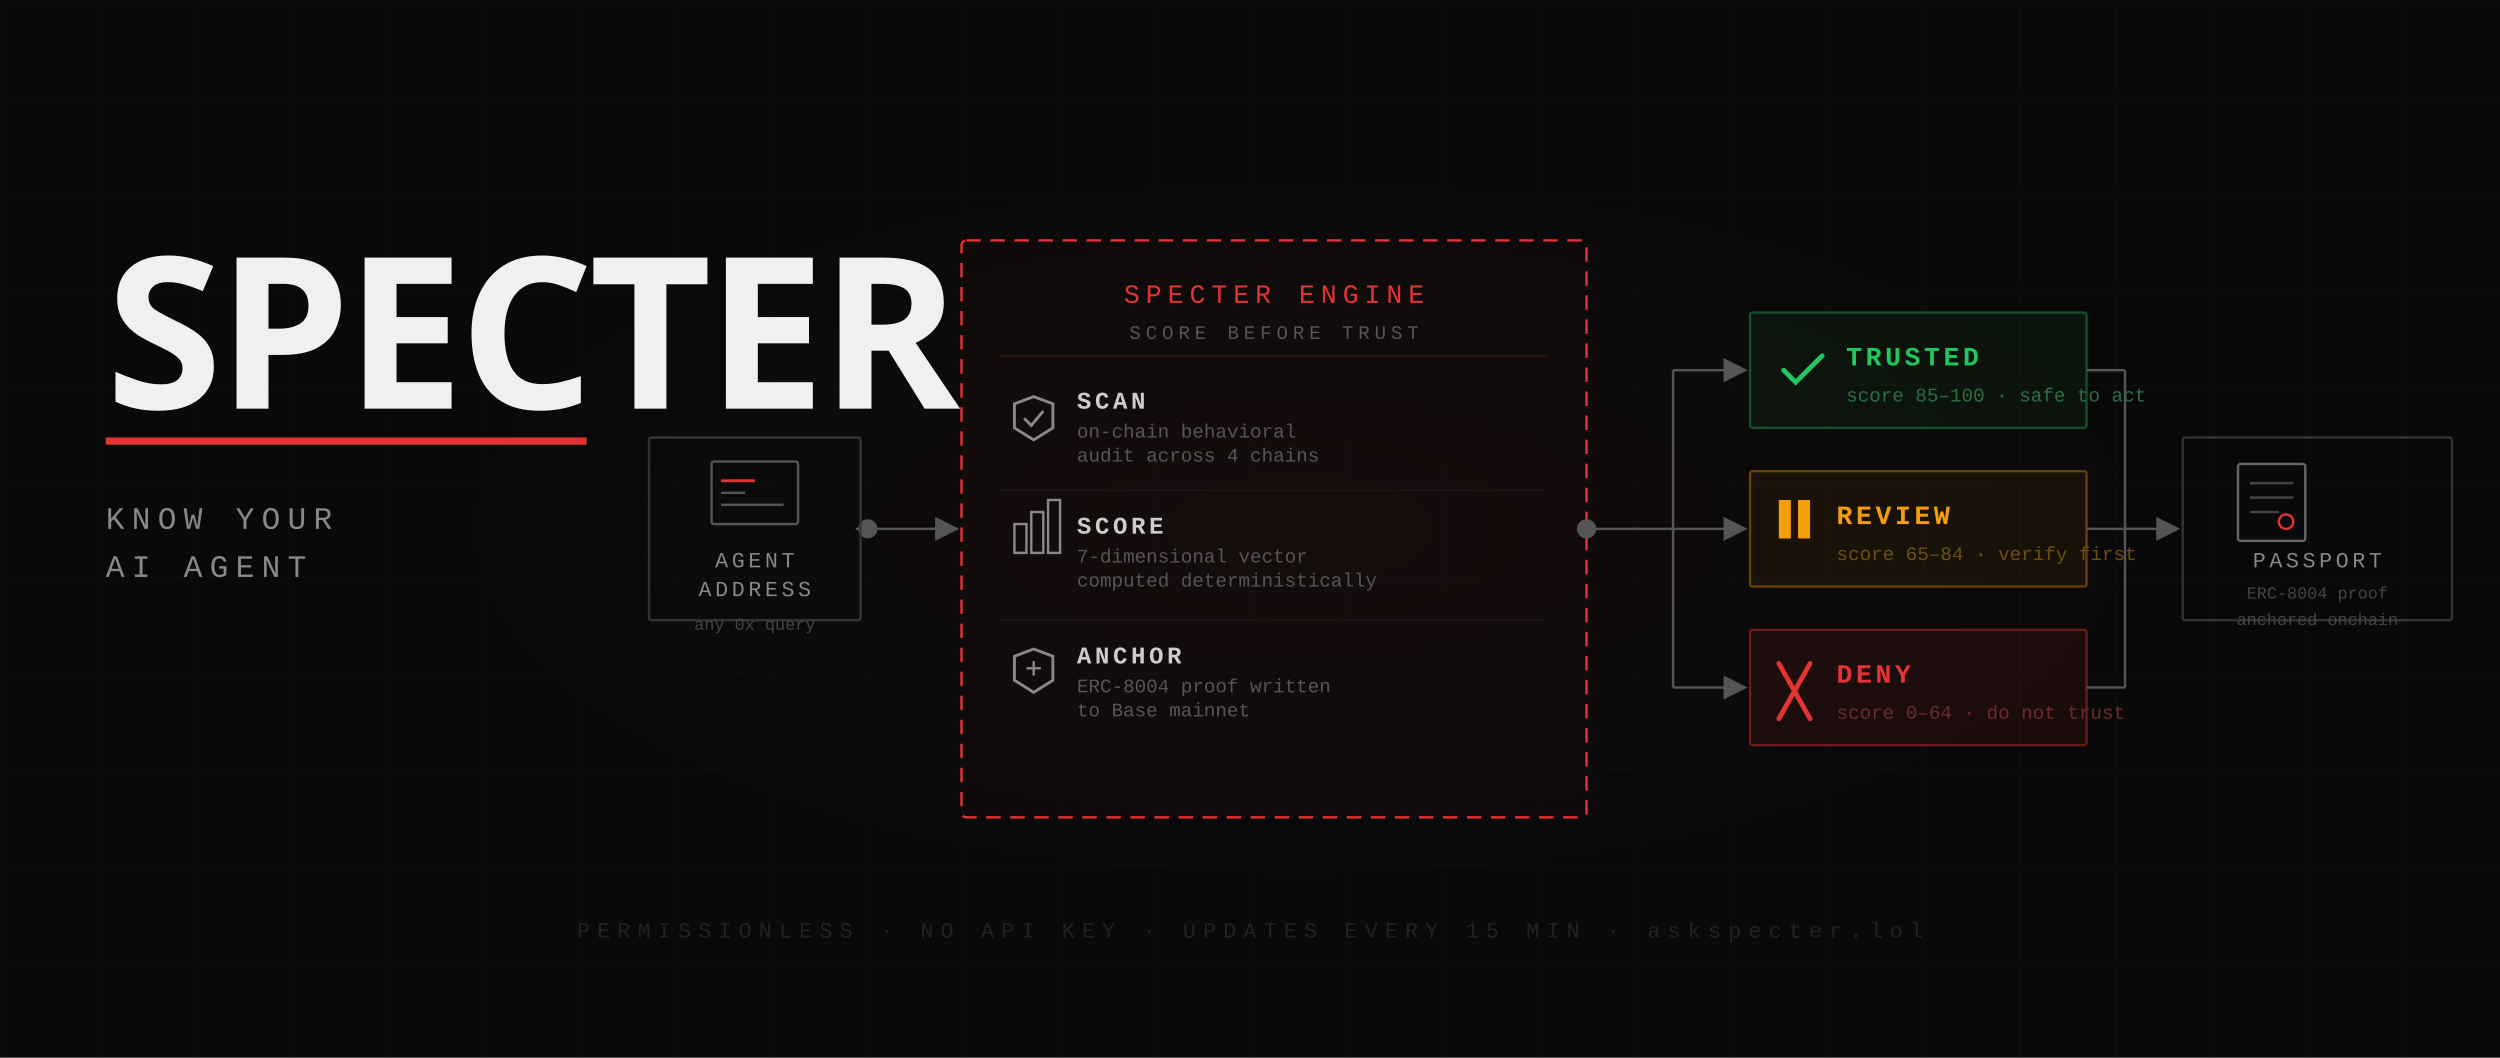
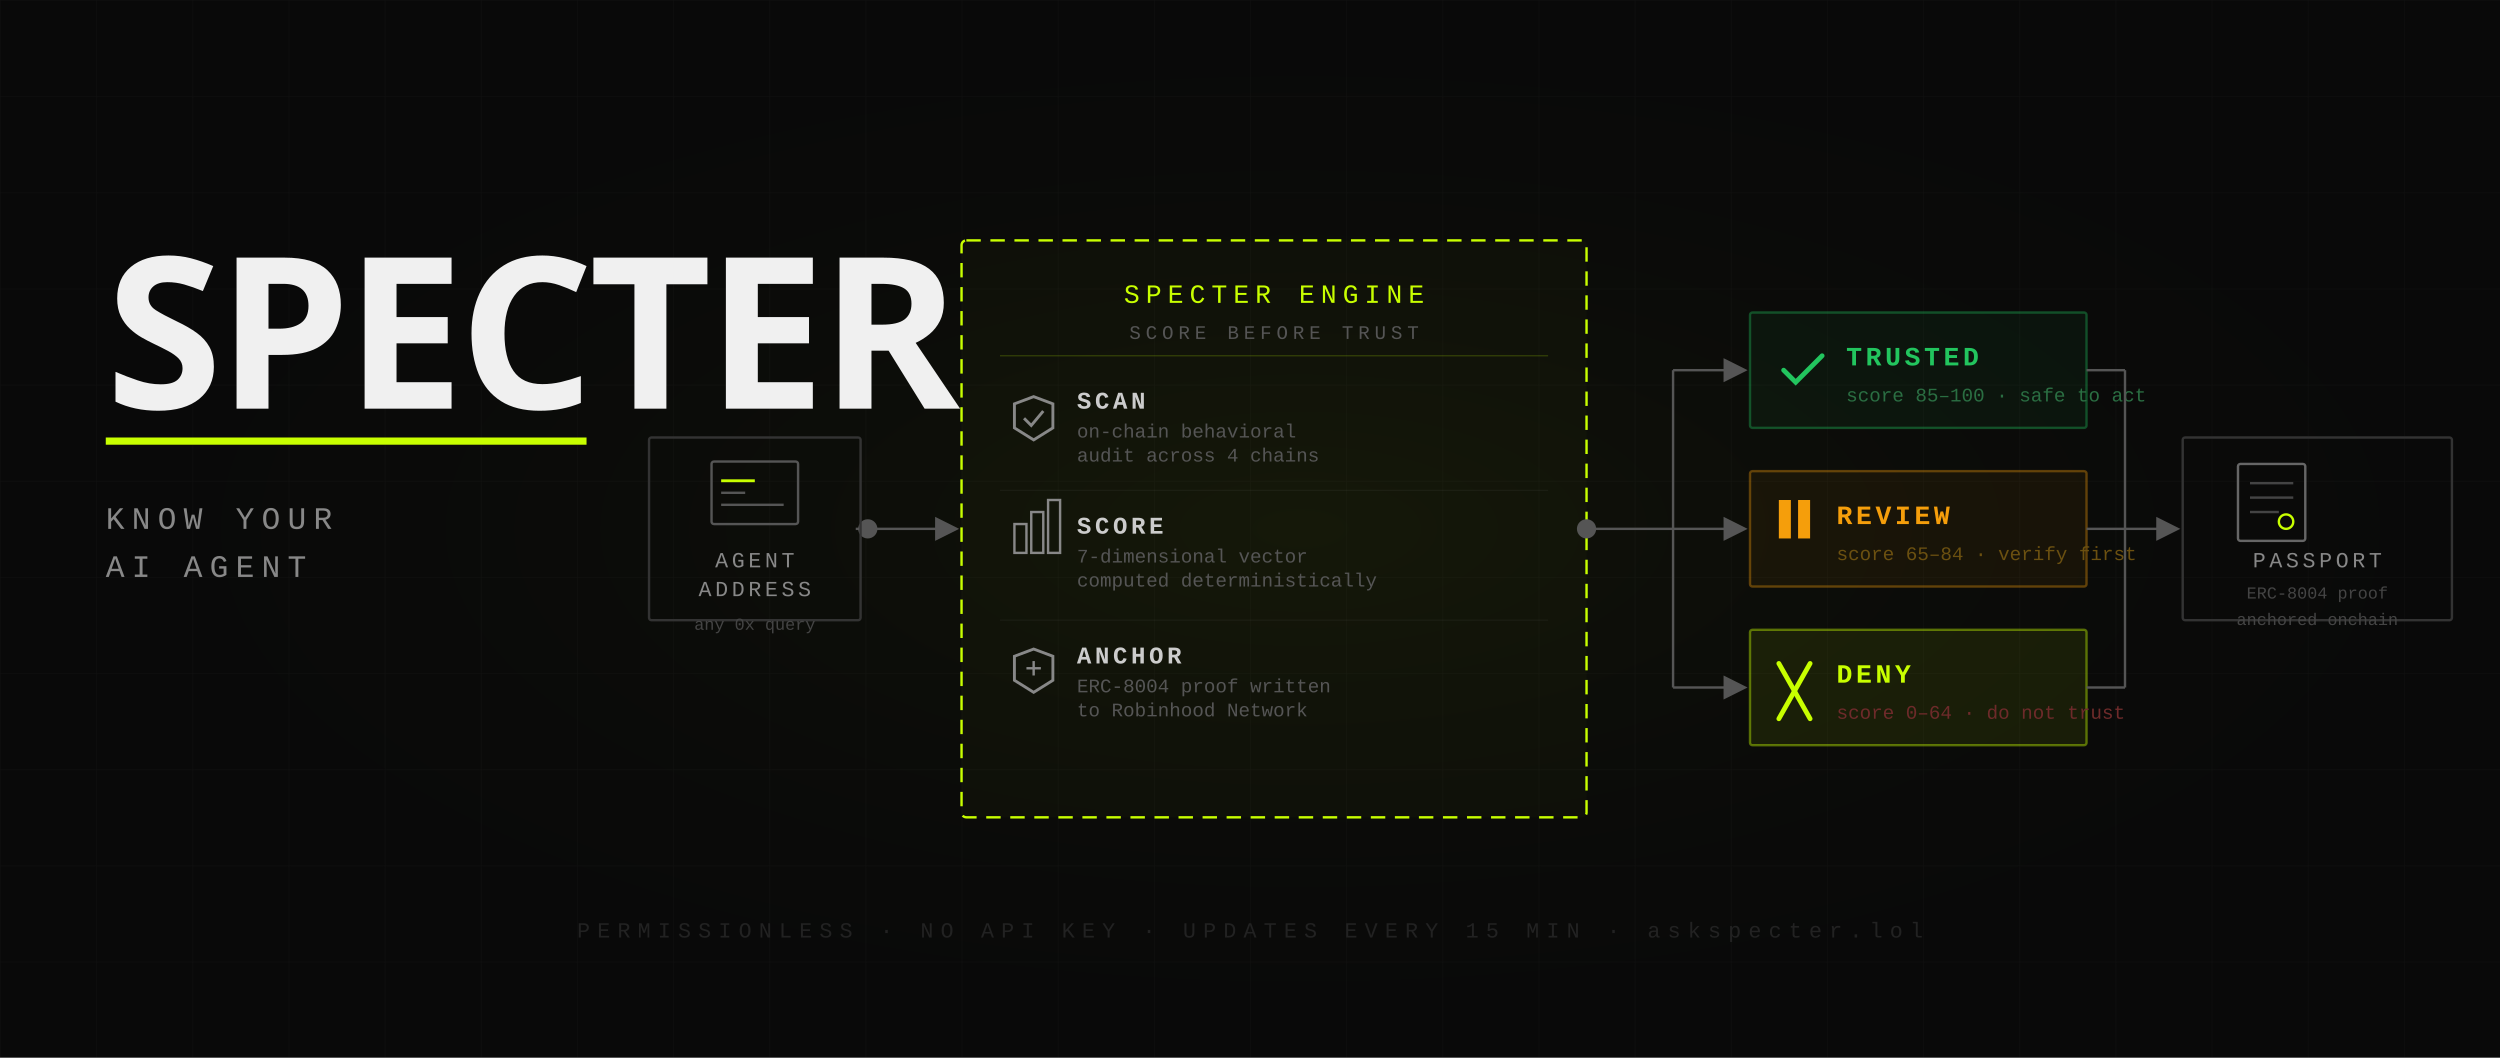
<svg xmlns="http://www.w3.org/2000/svg" width="1040" height="440" viewBox="0 0 1040 440">
  <defs>
    <pattern id="grid" x="0" y="0" width="40" height="40" patternUnits="userSpaceOnUse">
      <path d="M 40 0 L 0 0 0 40" fill="none" stroke="rgba(255,255,255,0.03)" stroke-width="0.5" />
    </pattern>
    <filter id="glow" x="-20%" y="-20%" width="140%" height="140%">
      <feGaussianBlur stdDeviation="2.5" result="blur" />
      <feMerge>
        <feMergeNode in="blur" />
        <feMergeNode in="SourceGraphic" />
      </feMerge>
    </filter>
  </defs>
  <rect width="1040" height="440" fill="#090909" />
  <rect width="1040" height="440" fill="url(#grid)" />
  <radialGradient id="vgn" cx="52%" cy="50%" r="55%">
-     <stop offset="0%" stop-color="rgba(229,51,51,0.04)" />
+     <stop offset="0%" stop-color="rgba(200,255,0,0.04)" />
    <stop offset="100%" stop-color="rgba(0,0,0,0)" />
  </radialGradient>
  <rect width="1040" height="440" fill="url(#vgn)" />
  <text x="44" y="170" font-family="'Arial Black', 'Impact', sans-serif" font-weight="900" font-size="88" letter-spacing="-2" fill="#f0f0f0">SPECTER</text>
-   <rect x="44" y="182" width="200" height="3" fill="#e53333" />
+   <rect x="44" y="182" width="200" height="3" fill="#c8ff00" />
  <text x="44" y="220" font-family="'Courier New', monospace" font-size="13" letter-spacing="3" fill="#888">KNOW YOUR</text>
  <text x="44" y="240" font-family="'Courier New', monospace" font-size="13" letter-spacing="3" fill="#888">AI AGENT</text>
  <line x1="356" y1="220" x2="392" y2="220" stroke="#555" stroke-width="1" />
  <circle cx="361" cy="220" r="4" fill="#555" />
  <polygon points="389,215 399,220 389,225" fill="#555" />
  <rect x="270" y="182" width="88" height="76" rx="1" fill="none" stroke="#333" stroke-width="1" />
  <rect x="296" y="192" width="36" height="26" rx="1" fill="none" stroke="#555" stroke-width="1" />
-   <line x1="300" y1="200" x2="314" y2="200" stroke="#e53333" stroke-width="1.2" />
+   <line x1="300" y1="200" x2="314" y2="200" stroke="#c8ff00" stroke-width="1.2" />
  <line x1="300" y1="205" x2="310" y2="205" stroke="#555" stroke-width="1" />
  <line x1="300" y1="210" x2="326" y2="210" stroke="#555" stroke-width="1" />
  <text x="314" y="236" text-anchor="middle" font-family="'Courier New', monospace" font-size="9" letter-spacing="1.5" fill="#888">AGENT</text>
  <text x="314" y="248" text-anchor="middle" font-family="'Courier New', monospace" font-size="9" letter-spacing="1.5" fill="#888">ADDRESS</text>
  <text x="314" y="262" text-anchor="middle" font-family="'Courier New', monospace" font-size="7" fill="#444">any 0x query</text>
-   <rect x="400" y="100" width="260" height="240" rx="2" fill="rgba(229,51,51,0.02)" stroke="#e53333" stroke-width="1" stroke-dasharray="6,4" />
-   <text x="530" y="126" text-anchor="middle" font-family="'Courier New', monospace" font-size="11" letter-spacing="2.5" fill="#e53333">SPECTER ENGINE</text>
+   <rect x="400" y="100" width="260" height="240" rx="2" fill="rgba(200,255,0,0.02)" stroke="#c8ff00" stroke-width="1" stroke-dasharray="6,4" />
+   <text x="530" y="126" text-anchor="middle" font-family="'Courier New', monospace" font-size="11" letter-spacing="2.5" fill="#c8ff00">SPECTER ENGINE</text>
  <text x="530" y="141" text-anchor="middle" font-family="'Courier New', monospace" font-size="8" letter-spacing="2" fill="#555">SCORE BEFORE TRUST</text>
-   <line x1="416" y1="148" x2="644" y2="148" stroke="rgba(229,51,51,0.2)" stroke-width="0.5" />
+   <line x1="416" y1="148" x2="644" y2="148" stroke="rgba(200,255,0,0.2)" stroke-width="0.5" />
  <path d="M422 168 L422 178 L430 183 L438 178 L438 168 L430 165 Z" fill="none" stroke="#888" stroke-width="1.2" />
  <path d="M426 174 L429 177 L434 171" fill="none" stroke="#888" stroke-width="1.2" />
  <text x="448" y="170" font-family="'Courier New', monospace" font-size="10" font-weight="bold" letter-spacing="1.5" fill="#cccccc">SCAN</text>
  <text x="448" y="182" font-family="'Courier New', monospace" font-size="8" fill="#555">on-chain behavioral</text>
  <text x="448" y="192" font-family="'Courier New', monospace" font-size="8" fill="#555">audit across 4 chains</text>
  <line x1="416" y1="204" x2="644" y2="204" stroke="rgba(255,255,255,0.04)" stroke-width="0.5" />
  <rect x="422" y="218" width="5" height="12" fill="none" stroke="#888" stroke-width="1" />
  <rect x="429" y="213" width="5" height="17" fill="none" stroke="#888" stroke-width="1" />
  <rect x="436" y="208" width="5" height="22" fill="none" stroke="#888" stroke-width="1" />
  <text x="448" y="222" font-family="'Courier New', monospace" font-size="10" font-weight="bold" letter-spacing="1.5" fill="#cccccc">SCORE</text>
  <text x="448" y="234" font-family="'Courier New', monospace" font-size="8" fill="#555">7-dimensional vector</text>
  <text x="448" y="244" font-family="'Courier New', monospace" font-size="8" fill="#555">computed deterministically</text>
  <line x1="416" y1="258" x2="644" y2="258" stroke="rgba(255,255,255,0.04)" stroke-width="0.5" />
  <path d="M422 273 L422 283 L430 288 L438 283 L438 273 L430 270 Z" fill="none" stroke="#888" stroke-width="1.2" />
  <line x1="427" y1="278" x2="433" y2="278" stroke="#888" stroke-width="1" />
  <line x1="430" y1="275" x2="430" y2="281" stroke="#888" stroke-width="1" />
  <text x="448" y="276" font-family="'Courier New', monospace" font-size="10" font-weight="bold" letter-spacing="1.5" fill="#cccccc">ANCHOR</text>
  <text x="448" y="288" font-family="'Courier New', monospace" font-size="8" fill="#555">ERC-8004 proof written</text>
-   <text x="448" y="298" font-family="'Courier New', monospace" font-size="8" fill="#555">to Base mainnet</text>
+   <text x="448" y="298" font-family="'Courier New', monospace" font-size="8" fill="#555">to Robinhood Network</text>
  <line x1="660" y1="220" x2="696" y2="220" stroke="#555" stroke-width="1" />
  <circle cx="660" cy="220" r="4" fill="#555" />
  <line x1="696" y1="220" x2="696" y2="154" stroke="#555" stroke-width="1" />
  <line x1="696" y1="154" x2="720" y2="154" stroke="#555" stroke-width="1" />
  <polygon points="717,149 727,154 717,159" fill="#555" />
  <line x1="696" y1="220" x2="720" y2="220" stroke="#555" stroke-width="1" />
  <polygon points="717,215 727,220 717,225" fill="#555" />
  <line x1="696" y1="220" x2="696" y2="286" stroke="#555" stroke-width="1" />
  <line x1="696" y1="286" x2="720" y2="286" stroke="#555" stroke-width="1" />
  <polygon points="717,281 727,286 717,291" fill="#555" />
  <rect x="728" y="130" width="140" height="48" rx="1" fill="rgba(34,197,94,0.06)" stroke="rgba(34,197,94,0.35)" stroke-width="1" />
  <path d="M742 154 L747 159 L758 148" fill="none" stroke="#22c55e" stroke-width="2" stroke-linecap="round" />
  <text x="768" y="152" font-family="'Courier New', monospace" font-size="11" font-weight="bold" letter-spacing="1.5" fill="#22c55e">TRUSTED</text>
  <text x="768" y="167" font-family="'Courier New', monospace" font-size="8" fill="#2a6e42">score 85–100 · safe to act</text>
  <rect x="728" y="196" width="140" height="48" rx="1" fill="rgba(245,158,11,0.06)" stroke="rgba(245,158,11,0.35)" stroke-width="1" />
  <rect x="740" y="208" width="5" height="16" rx="0" fill="#f59e0b" />
  <rect x="748" y="208" width="5" height="16" rx="0" fill="#f59e0b" />
  <text x="764" y="218" font-family="'Courier New', monospace" font-size="11" font-weight="bold" letter-spacing="1.5" fill="#f59e0b">REVIEW</text>
  <text x="764" y="233" font-family="'Courier New', monospace" font-size="8" fill="#6b5010">score 65–84 · verify first</text>
-   <rect x="728" y="262" width="140" height="48" rx="1" fill="rgba(229,51,51,0.08)" stroke="rgba(229,51,51,0.4)" stroke-width="1" />
-   <line x1="740" y1="276" x2="753" y2="299" stroke="#e53333" stroke-width="2" stroke-linecap="round" />
-   <line x1="753" y1="276" x2="740" y2="299" stroke="#e53333" stroke-width="2" stroke-linecap="round" />
-   <text x="764" y="284" font-family="'Courier New', monospace" font-size="11" font-weight="bold" letter-spacing="1.5" fill="#e53333">DENY</text>
+   <rect x="728" y="262" width="140" height="48" rx="1" fill="rgba(200,255,0,0.08)" stroke="rgba(200,255,0,0.4)" stroke-width="1" />
+   <line x1="740" y1="276" x2="753" y2="299" stroke="#c8ff00" stroke-width="2" stroke-linecap="round" />
+   <line x1="753" y1="276" x2="740" y2="299" stroke="#c8ff00" stroke-width="2" stroke-linecap="round" />
+   <text x="764" y="284" font-family="'Courier New', monospace" font-size="11" font-weight="bold" letter-spacing="1.5" fill="#c8ff00">DENY</text>
  <text x="764" y="299" font-family="'Courier New', monospace" font-size="8" fill="#6e2a2a">score 0–64 · do not trust</text>
  <line x1="868" y1="154" x2="884" y2="154" stroke="#555" stroke-width="1" />
  <line x1="884" y1="154" x2="884" y2="220" stroke="#555" stroke-width="1" />
  <line x1="868" y1="220" x2="884" y2="220" stroke="#555" stroke-width="1" />
  <line x1="868" y1="286" x2="884" y2="286" stroke="#555" stroke-width="1" />
  <line x1="884" y1="286" x2="884" y2="220" stroke="#555" stroke-width="1" />
  <line x1="884" y1="220" x2="900" y2="220" stroke="#555" stroke-width="1" />
  <polygon points="897,215 907,220 897,225" fill="#555" />
  <rect x="908" y="182" width="112" height="76" rx="1" fill="none" stroke="#333" stroke-width="1" />
  <rect x="931" y="193" width="28" height="32" rx="1" fill="none" stroke="#666" stroke-width="1" />
  <line x1="936" y1="201" x2="954" y2="201" stroke="#444" stroke-width="1" />
  <line x1="936" y1="207" x2="954" y2="207" stroke="#444" stroke-width="1" />
  <line x1="936" y1="213" x2="948" y2="213" stroke="#444" stroke-width="1" />
-   <circle cx="951" cy="217" r="3" fill="none" stroke="#e53333" stroke-width="1" />
+   <circle cx="951" cy="217" r="3" fill="none" stroke="#c8ff00" stroke-width="1" />
  <text x="964" y="236" text-anchor="middle" font-family="'Courier New', monospace" font-size="9" letter-spacing="1.5" fill="#888">PASSPORT</text>
  <text x="964" y="249" text-anchor="middle" font-family="'Courier New', monospace" font-size="7" fill="#444">ERC-8004 proof</text>
  <text x="964" y="260" text-anchor="middle" font-family="'Courier New', monospace" font-size="7" fill="#444">anchored onchain</text>
  <text x="520" y="390" text-anchor="middle" font-family="'Courier New', monospace" font-size="9" letter-spacing="3" fill="#222">PERMISSIONLESS  ·  NO API KEY  ·  UPDATES EVERY 15 MIN  ·  askspecter.lol</text>
</svg>
